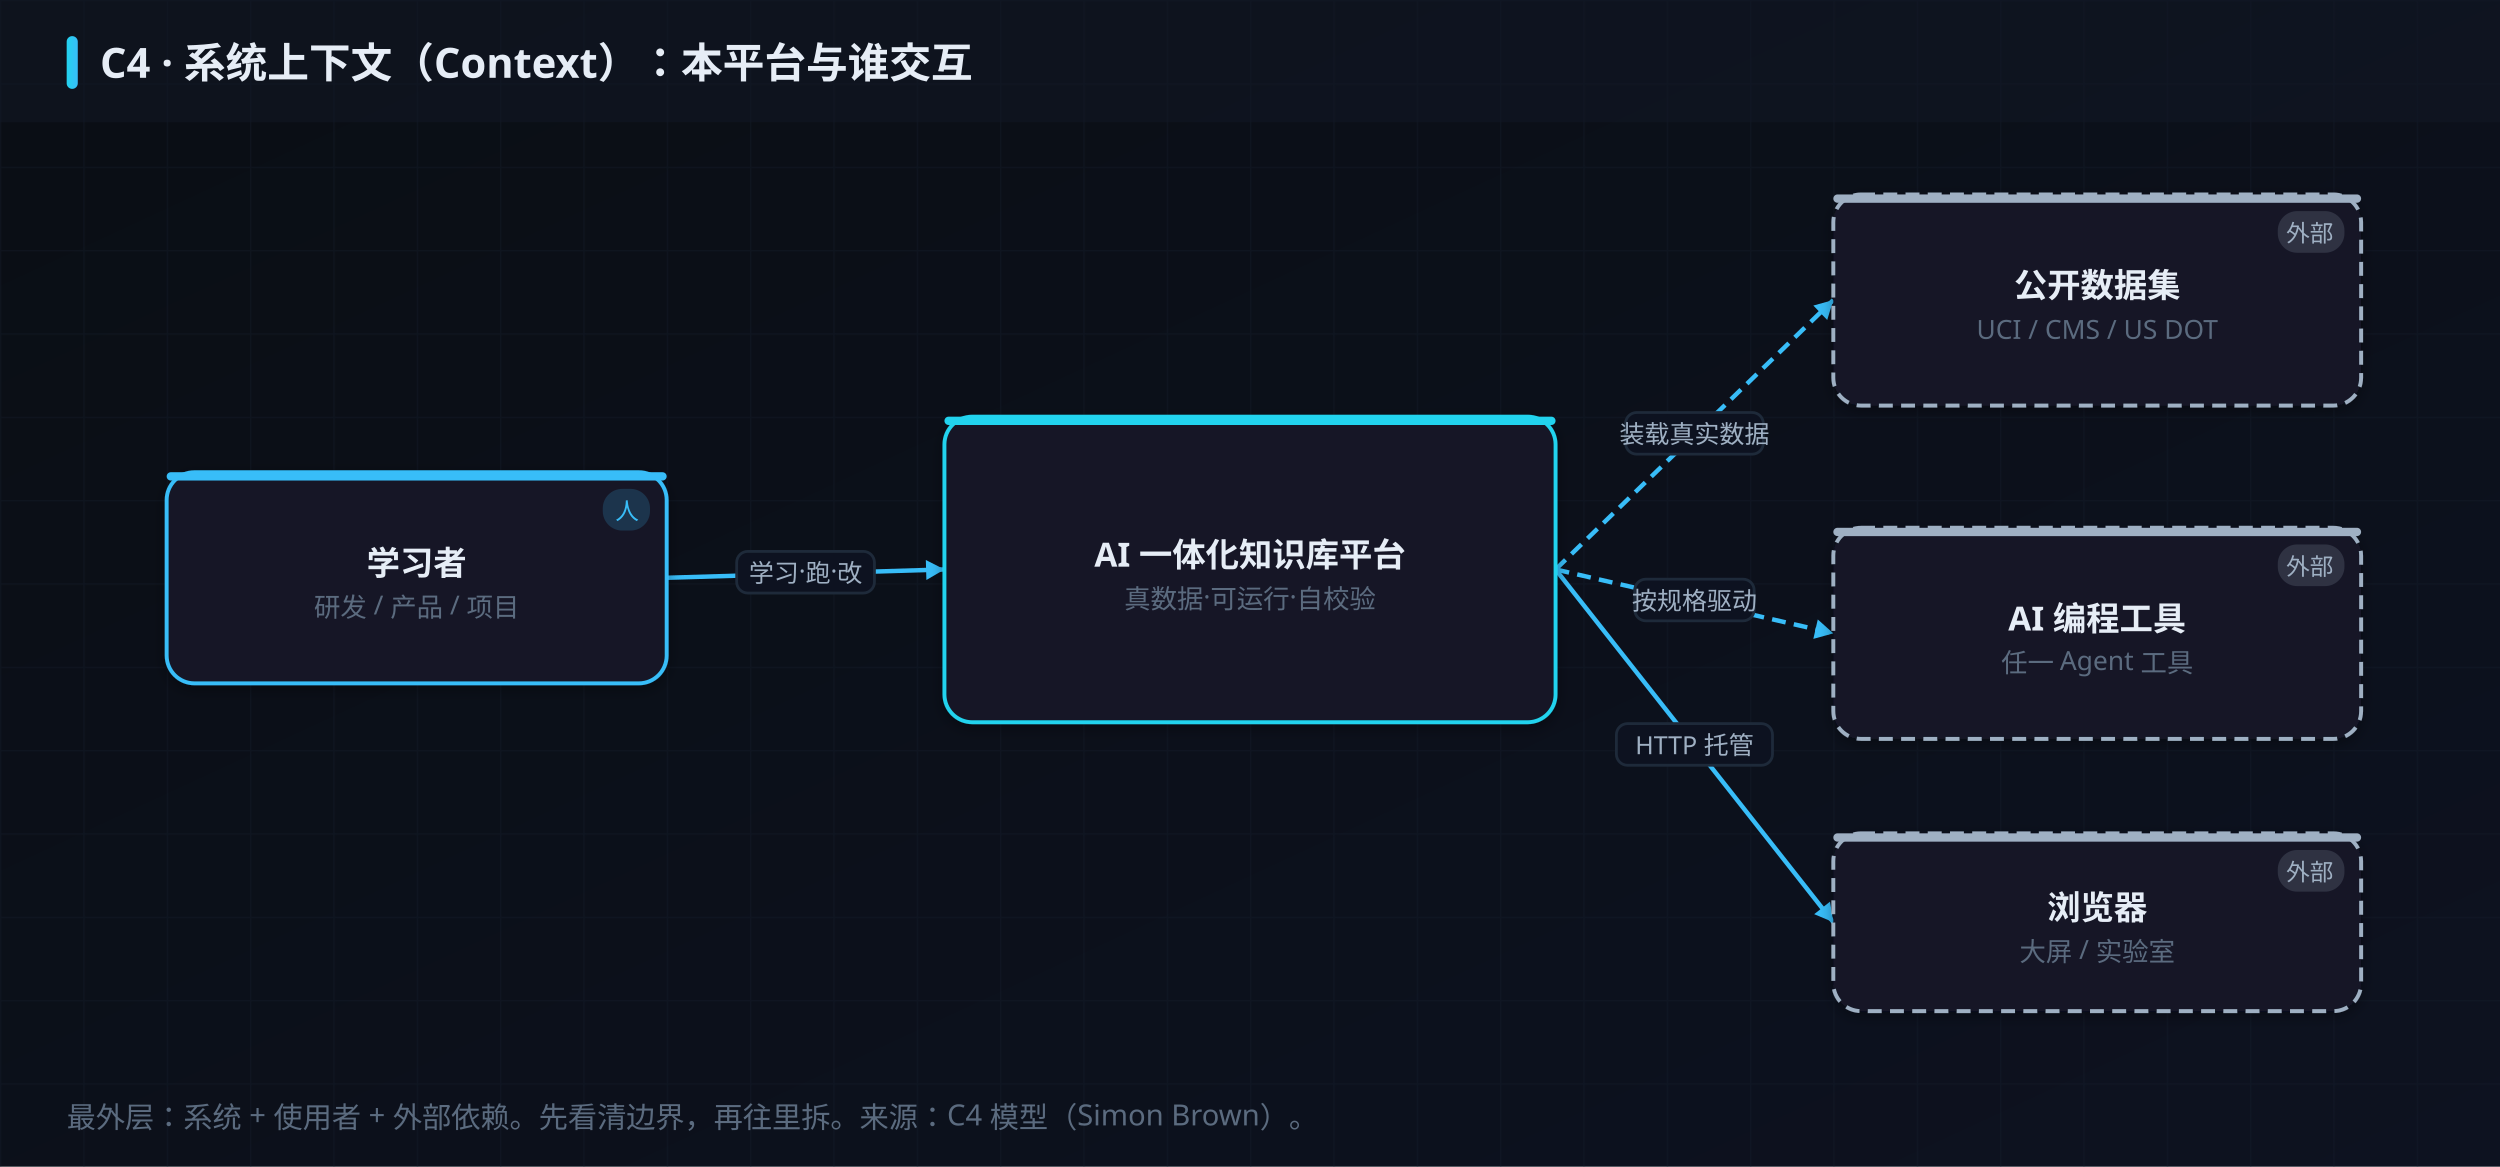
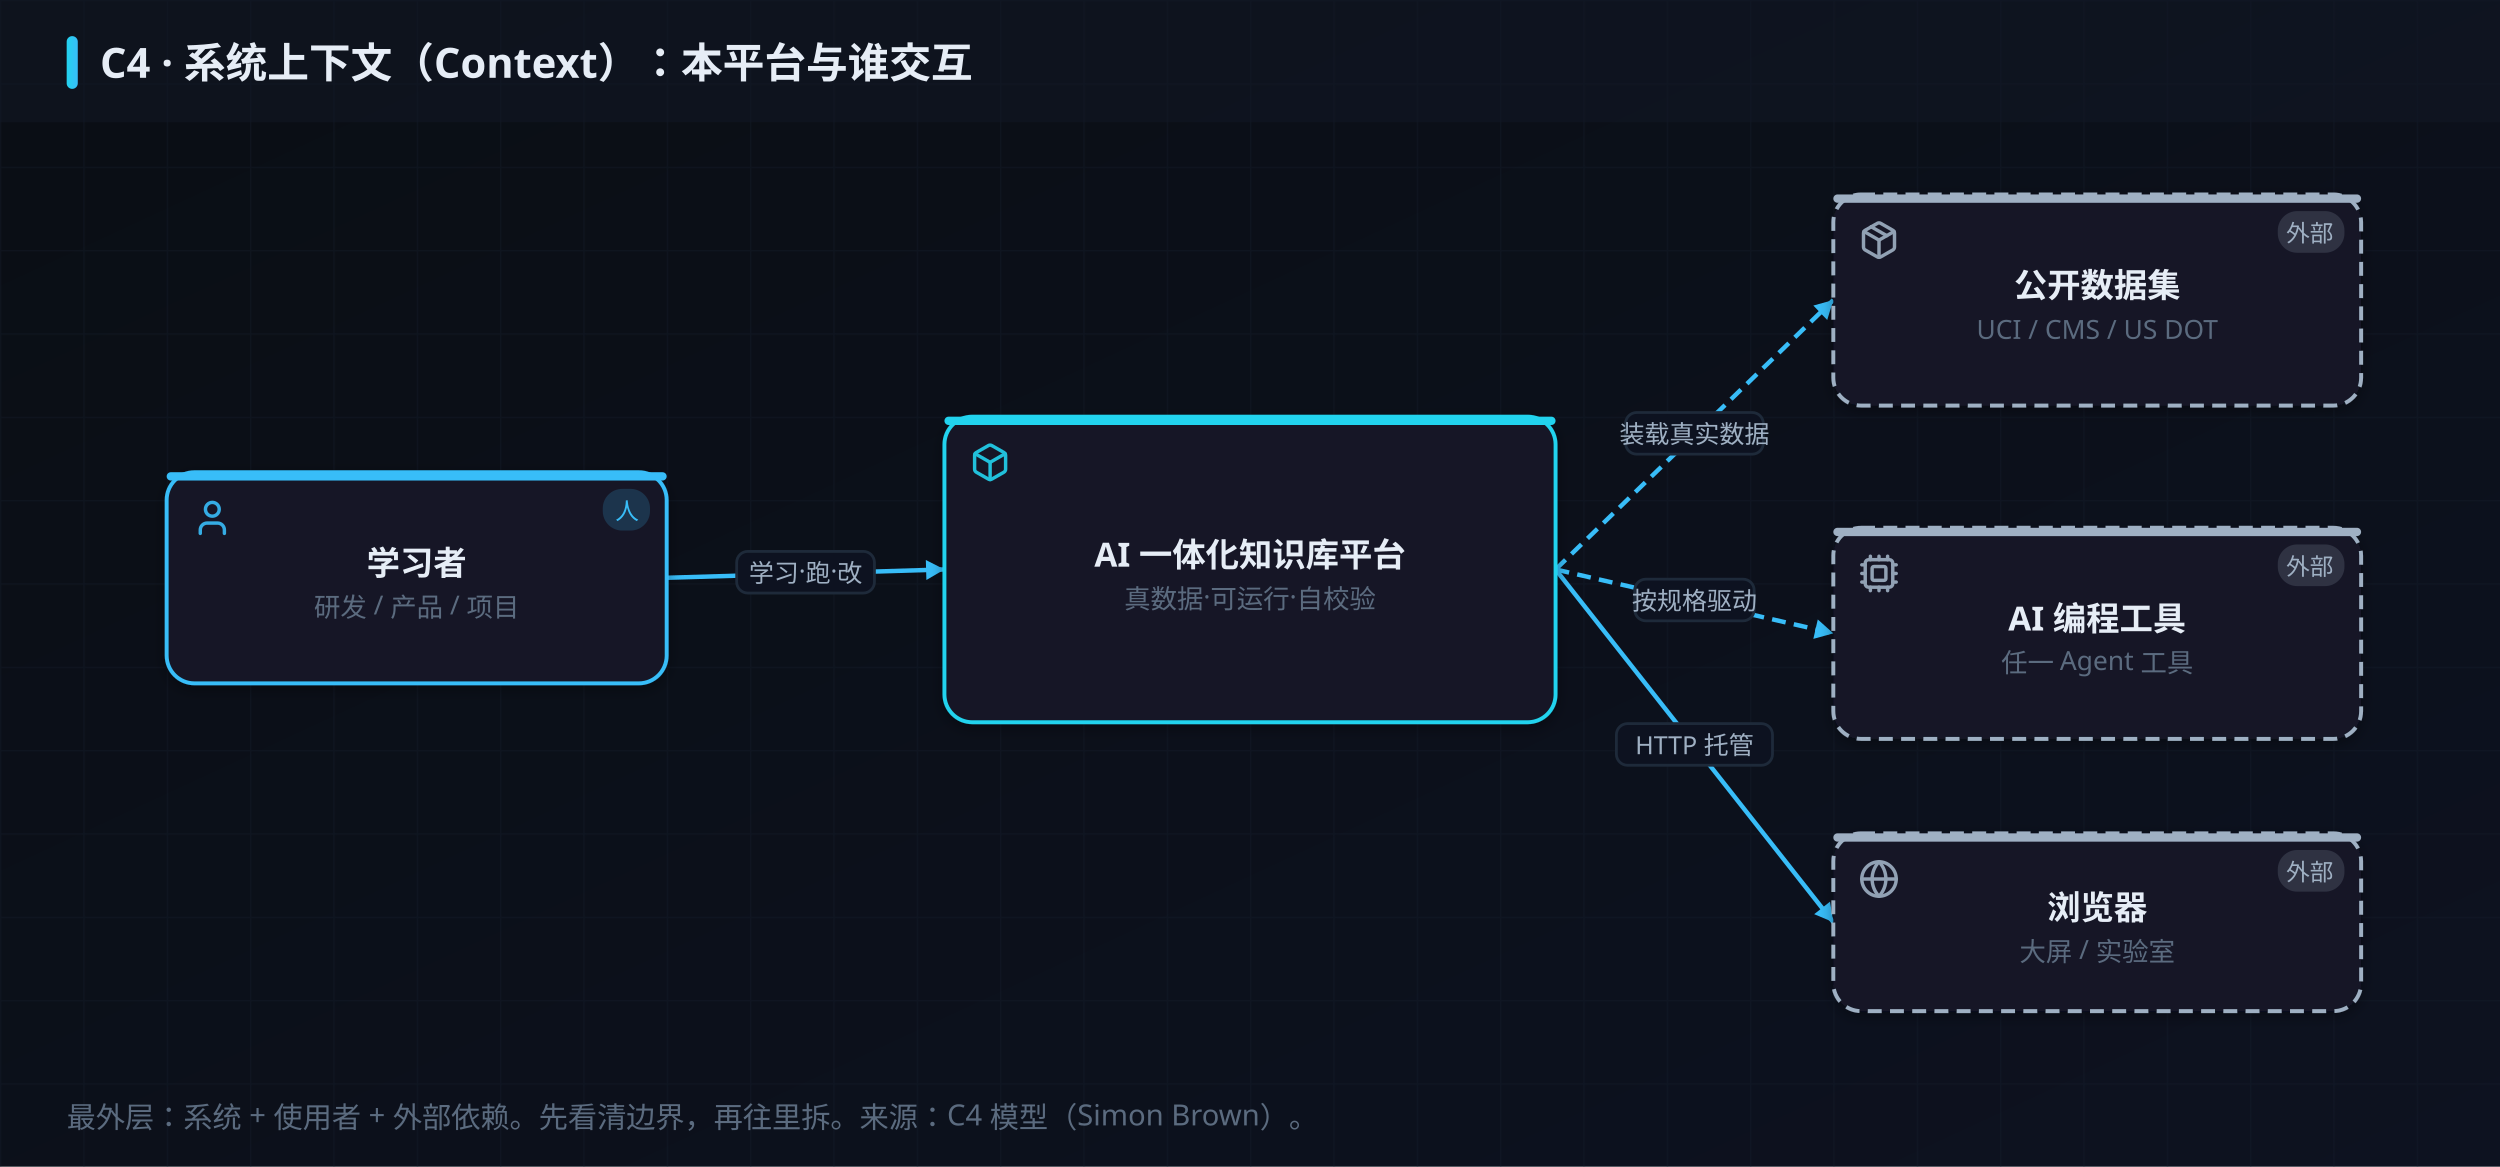
<svg xmlns="http://www.w3.org/2000/svg" viewBox="0 0 900 420" font-family="PingFang SC,Microsoft YaHei,sans-serif">
  <defs>
    <linearGradient id="dbg" x1="0" y1="0" x2="1" y2="1">
      <stop offset="0" stop-color="#0a0e14" />
      <stop offset="1" stop-color="#0d1220" />
    </linearGradient>
    <linearGradient id="dac" x1="0" y1="0" x2="1" y2="0">
      <stop offset="0" stop-color="#22d3ee" />
      <stop offset="1" stop-color="#38bdf8" />
    </linearGradient>
    <pattern id="dgrid" width="30" height="30" patternUnits="userSpaceOnUse">
      <path d="M30 0H0V30" fill="none" stroke="#16202e" stroke-width="1" />
    </pattern>
    <filter id="dsh" x="-20%" y="-20%" width="140%" height="140%">
      <feDropShadow dx="0" dy="1.5" stdDeviation="2.5" flood-color="#000" flood-opacity="0.35" />
    </filter>
  </defs>
  <rect width="900" height="420" fill="url(#dbg)" />
  <rect width="900" height="420" fill="url(#dgrid)" opacity="0.35" />
  <rect x="0" y="0" width="900" height="44" fill="#121826" opacity="0.5" />
  <rect x="24" y="13" width="4" height="19" rx="2" fill="url(#dac)" />
  <text x="36" y="28" font-size="15" font-weight="750" fill="#e6edf6">C4 · 系统上下文（Context）：本平台与谁交互</text>
  <line x1="240.0" y1="208.0" x2="340.0" y2="205.0" stroke="#38bdf8" stroke-width="1.6" />
  <path d="M340 205 L333.5 208.8 L333.3 201.6 z" fill="#38bdf8" />
  <rect x="265.2" y="198.5" width="49.6" height="15" rx="4" fill="#0d1220" stroke="#1e2a3a" />
  <text x="290" y="209.5" font-size="9" fill="#9fb0c3" text-anchor="middle">学习·跑·改</text>
  <line x1="560.0" y1="205.0" x2="660.0" y2="108.0" stroke="#38bdf8" stroke-width="1.6" stroke-dasharray="5 3" />
  <path d="M660 108 L657.8 115.2 L652.8 110.0 z" fill="#38bdf8" />
  <rect x="585.2" y="148.5" width="49.6" height="15" rx="4" fill="#0d1220" stroke="#1e2a3a" />
  <text x="610" y="159.5" font-size="9" fill="#9fb0c3" text-anchor="middle">装载真实数据</text>
  <line x1="560.0" y1="205.0" x2="660.0" y2="228.0" stroke="#38bdf8" stroke-width="1.6" stroke-dasharray="5 3" />
  <path d="M660 228 L652.8 230.0 L654.4 223.0 z" fill="#38bdf8" />
  <rect x="588.5" y="208.5" width="43" height="15" rx="4" fill="#0d1220" stroke="#1e2a3a" />
  <text x="610" y="219.5" font-size="9" fill="#9fb0c3" text-anchor="middle">按规格驱动</text>
  <line x1="560.0" y1="205.0" x2="660.0" y2="332.0" stroke="#38bdf8" stroke-width="1.6" />
  <path d="M660 332 L653.1 329.1 L658.8 324.6 z" fill="#38bdf8" />
  <rect x="581.9" y="260.5" width="56.2" height="15" rx="4" fill="#0d1220" stroke="#1e2a3a" />
  <text x="610" y="271.5" font-size="9" fill="#9fb0c3" text-anchor="middle">HTTP 托管</text>
  <rect x="60" y="170" width="180" height="76" rx="10" fill="#121826" stroke="#38bdf8" stroke-width="1.4" filter="url(#dsh)" />
  <rect x="60" y="170" width="180" height="3" rx="1.5" fill="#38bdf8" />
  <rect x="217" y="176" width="17" height="15" rx="7" fill="#38bdf8" opacity="0.18" />
  <text x="230" y="187" font-size="8.5" fill="#38bdf8" text-anchor="end">人</text>
+   <g transform="translate(69,179) scale(0.62)" fill="none" stroke="#38bdf8" stroke-width="2" stroke-linecap="round" stroke-linejoin="round" opacity="0.9">
+     <path d="M19 21v-2a4 4 0 0 0-4-4H9a4 4 0 0 0-4 4v2" />
+     <circle cx="12" cy="7" r="4" />
+   </g>
  <text x="150" y="207" font-size="12" font-weight="700" fill="#e6edf6" text-anchor="middle">学习者</text>
  <text x="150" y="222" font-size="9.5" fill="#5b6b7f" text-anchor="middle">研发 / 产品 / 项目</text>
  <rect x="340" y="150" width="220" height="110" rx="10" fill="#121826" stroke="#22d3ee" stroke-width="1.4" filter="url(#dsh)" />
  <rect x="340" y="150" width="220" height="3" rx="1.5" fill="#22d3ee" />
+   <g transform="translate(349,159) scale(0.62)" fill="none" stroke="#22d3ee" stroke-width="2" stroke-linecap="round" stroke-linejoin="round" opacity="0.9">
+     <path d="M21 8a2 2 0 0 0-1-1.73l-7-4a2 2 0 0 0-2 0l-7 4A2 2 0 0 0 3 8v8a2 2 0 0 0 1 1.73l7 4a2 2 0 0 0 2 0l7-4A2 2 0 0 0 21 16Z" />
+     <path d="m3.3 7 8.7 5 8.7-5" />
+     <path d="M12 22V12" />
+   </g>
  <text x="450" y="204" font-size="12" font-weight="700" fill="#e6edf6" text-anchor="middle">AI 一体化知识库平台</text>
  <text x="450" y="219" font-size="9.5" fill="#5b6b7f" text-anchor="middle">真数据·可运行·自校验</text>
  <rect x="660" y="70" width="190" height="76" rx="10" fill="#121826" stroke="#9fb0c3" stroke-width="1.4" stroke-dasharray="5 3" filter="url(#dsh)" />
  <rect x="660" y="70" width="190" height="3" rx="1.5" fill="#9fb0c3" />
  <rect x="820" y="76" width="24" height="15" rx="7" fill="#9fb0c3" opacity="0.18" />
  <text x="840" y="87" font-size="8.5" fill="#9fb0c3" text-anchor="end">外部</text>
+   <g transform="translate(669,79) scale(0.62)" fill="none" stroke="#9fb0c3" stroke-width="2" stroke-linecap="round" stroke-linejoin="round" opacity="0.9">
+     <path d="M11 21.73a2 2 0 0 0 2 0l7-4A2 2 0 0 0 21 16V8a2 2 0 0 0-1-1.73l-7-4a2 2 0 0 0-2 0l-7 4A2 2 0 0 0 3 8v8a2 2 0 0 0 1 1.73z" />
+     <path d="M12 22V12" />
+     <polyline points="3.29 7 12 12 20.71 7" />
+     <path d="m7.5 4.27 9 5.15" />
+   </g>
  <text x="755" y="107" font-size="12" font-weight="700" fill="#e6edf6" text-anchor="middle">公开数据集</text>
  <text x="755" y="122" font-size="9.5" fill="#5b6b7f" text-anchor="middle">UCI / CMS / US DOT</text>
  <rect x="660" y="190" width="190" height="76" rx="10" fill="#121826" stroke="#9fb0c3" stroke-width="1.4" stroke-dasharray="5 3" filter="url(#dsh)" />
  <rect x="660" y="190" width="190" height="3" rx="1.5" fill="#9fb0c3" />
  <rect x="820" y="196" width="24" height="15" rx="7" fill="#9fb0c3" opacity="0.18" />
  <text x="840" y="207" font-size="8.5" fill="#9fb0c3" text-anchor="end">外部</text>
+   <g transform="translate(669,199) scale(0.62)" fill="none" stroke="#9fb0c3" stroke-width="2" stroke-linecap="round" stroke-linejoin="round" opacity="0.9">
+     <path d="M12 20v2" />
+     <path d="M12 2v2" />
+     <path d="M17 20v2" />
+     <path d="M17 2v2" />
+     <path d="M2 12h2" />
+     <path d="M2 17h2" />
+     <path d="M2 7h2" />
+     <path d="M20 12h2" />
+     <path d="M20 17h2" />
+     <path d="M20 7h2" />
+     <path d="M7 20v2" />
+     <path d="M7 2v2" />
+     <rect x="4" y="4" width="16" height="16" rx="2" />
+     <rect x="8" y="8" width="8" height="8" rx="1" />
+   </g>
  <text x="755" y="227" font-size="12" font-weight="700" fill="#e6edf6" text-anchor="middle">AI 编程工具</text>
  <text x="755" y="242" font-size="9.5" fill="#5b6b7f" text-anchor="middle">任一 Agent 工具</text>
  <rect x="660" y="300" width="190" height="64" rx="10" fill="#121826" stroke="#9fb0c3" stroke-width="1.4" stroke-dasharray="5 3" filter="url(#dsh)" />
  <rect x="660" y="300" width="190" height="3" rx="1.5" fill="#9fb0c3" />
  <rect x="820" y="306" width="24" height="15" rx="7" fill="#9fb0c3" opacity="0.18" />
  <text x="840" y="317" font-size="8.5" fill="#9fb0c3" text-anchor="end">外部</text>
+   <g transform="translate(669,309) scale(0.62)" fill="none" stroke="#9fb0c3" stroke-width="2" stroke-linecap="round" stroke-linejoin="round" opacity="0.9">
+     <circle cx="12" cy="12" r="10" />
+     <path d="M12 2a14.5 14.5 0 0 0 0 20 14.5 14.5 0 0 0 0-20" />
+     <path d="M2 12h20" />
+   </g>
  <text x="755" y="331" font-size="12" font-weight="700" fill="#e6edf6" text-anchor="middle">浏览器</text>
  <text x="755" y="346" font-size="9.5" fill="#5b6b7f" text-anchor="middle">大屏 / 实验室</text>
  <text x="24" y="406" font-size="10.5" fill="#5b6b7f">最外层：系统 + 使用者 + 外部依赖。先看清边界，再往里拆。来源：C4 模型（Simon Brown）。</text>
</svg>
